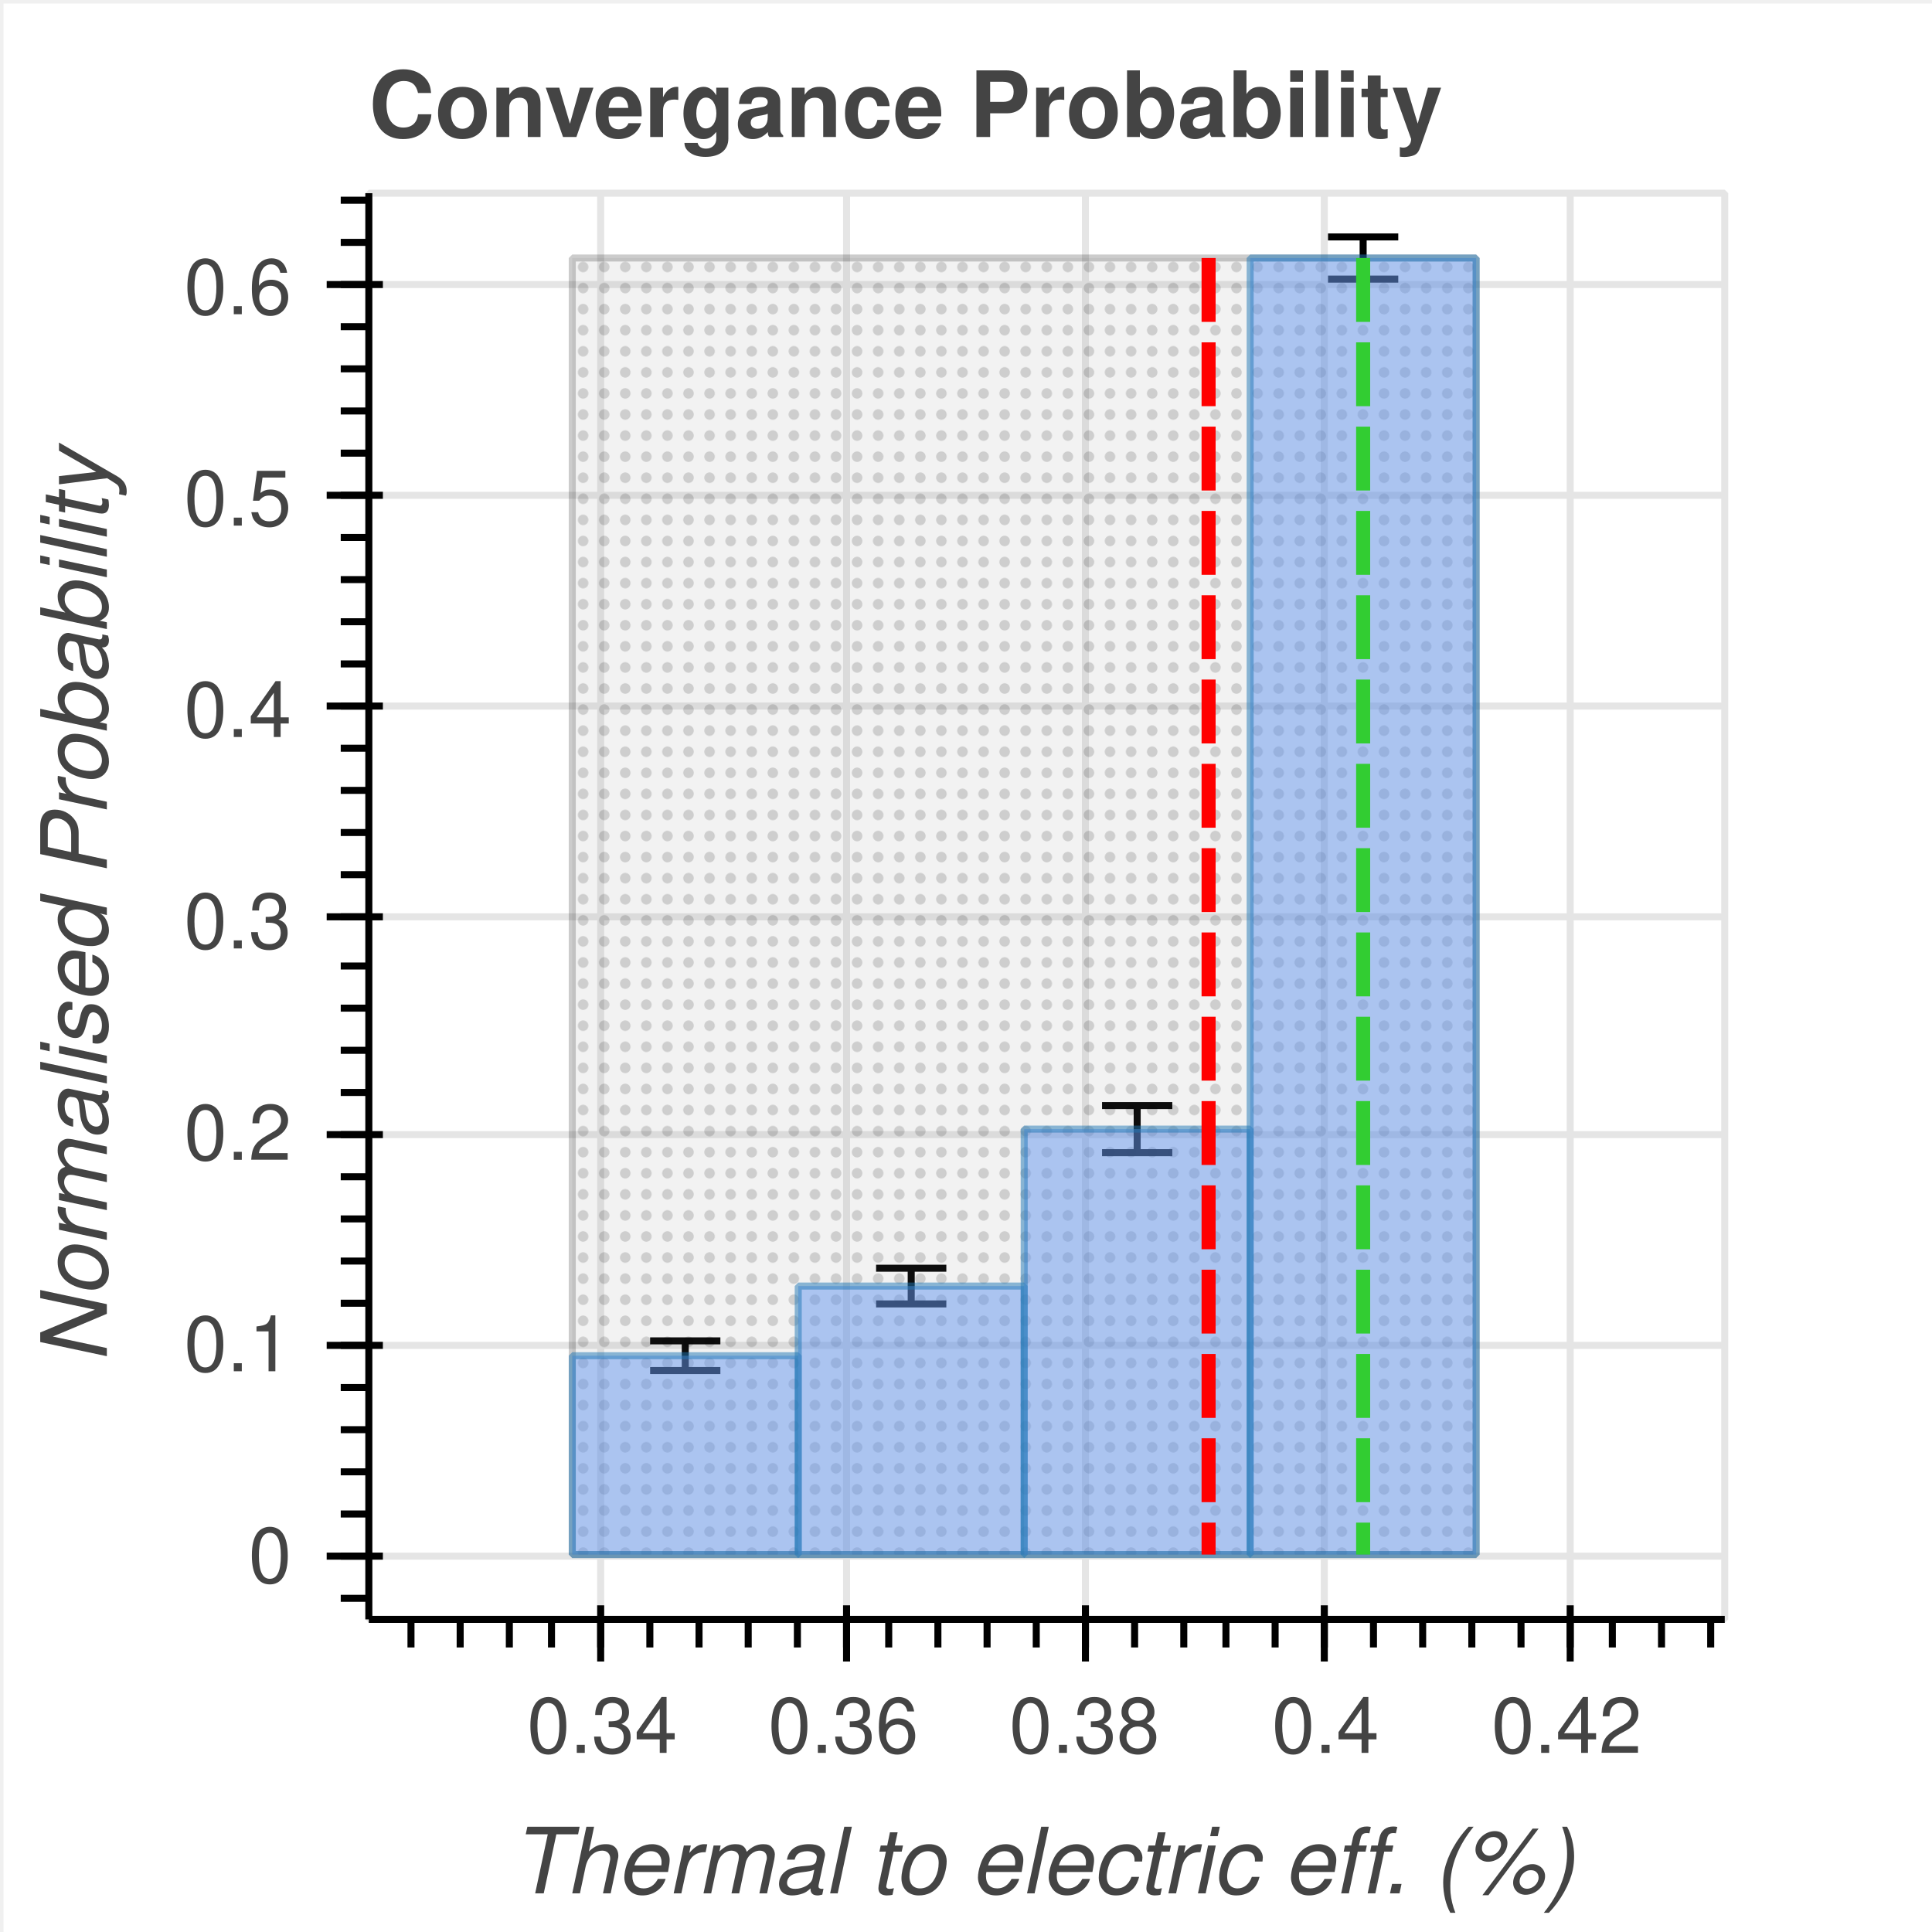
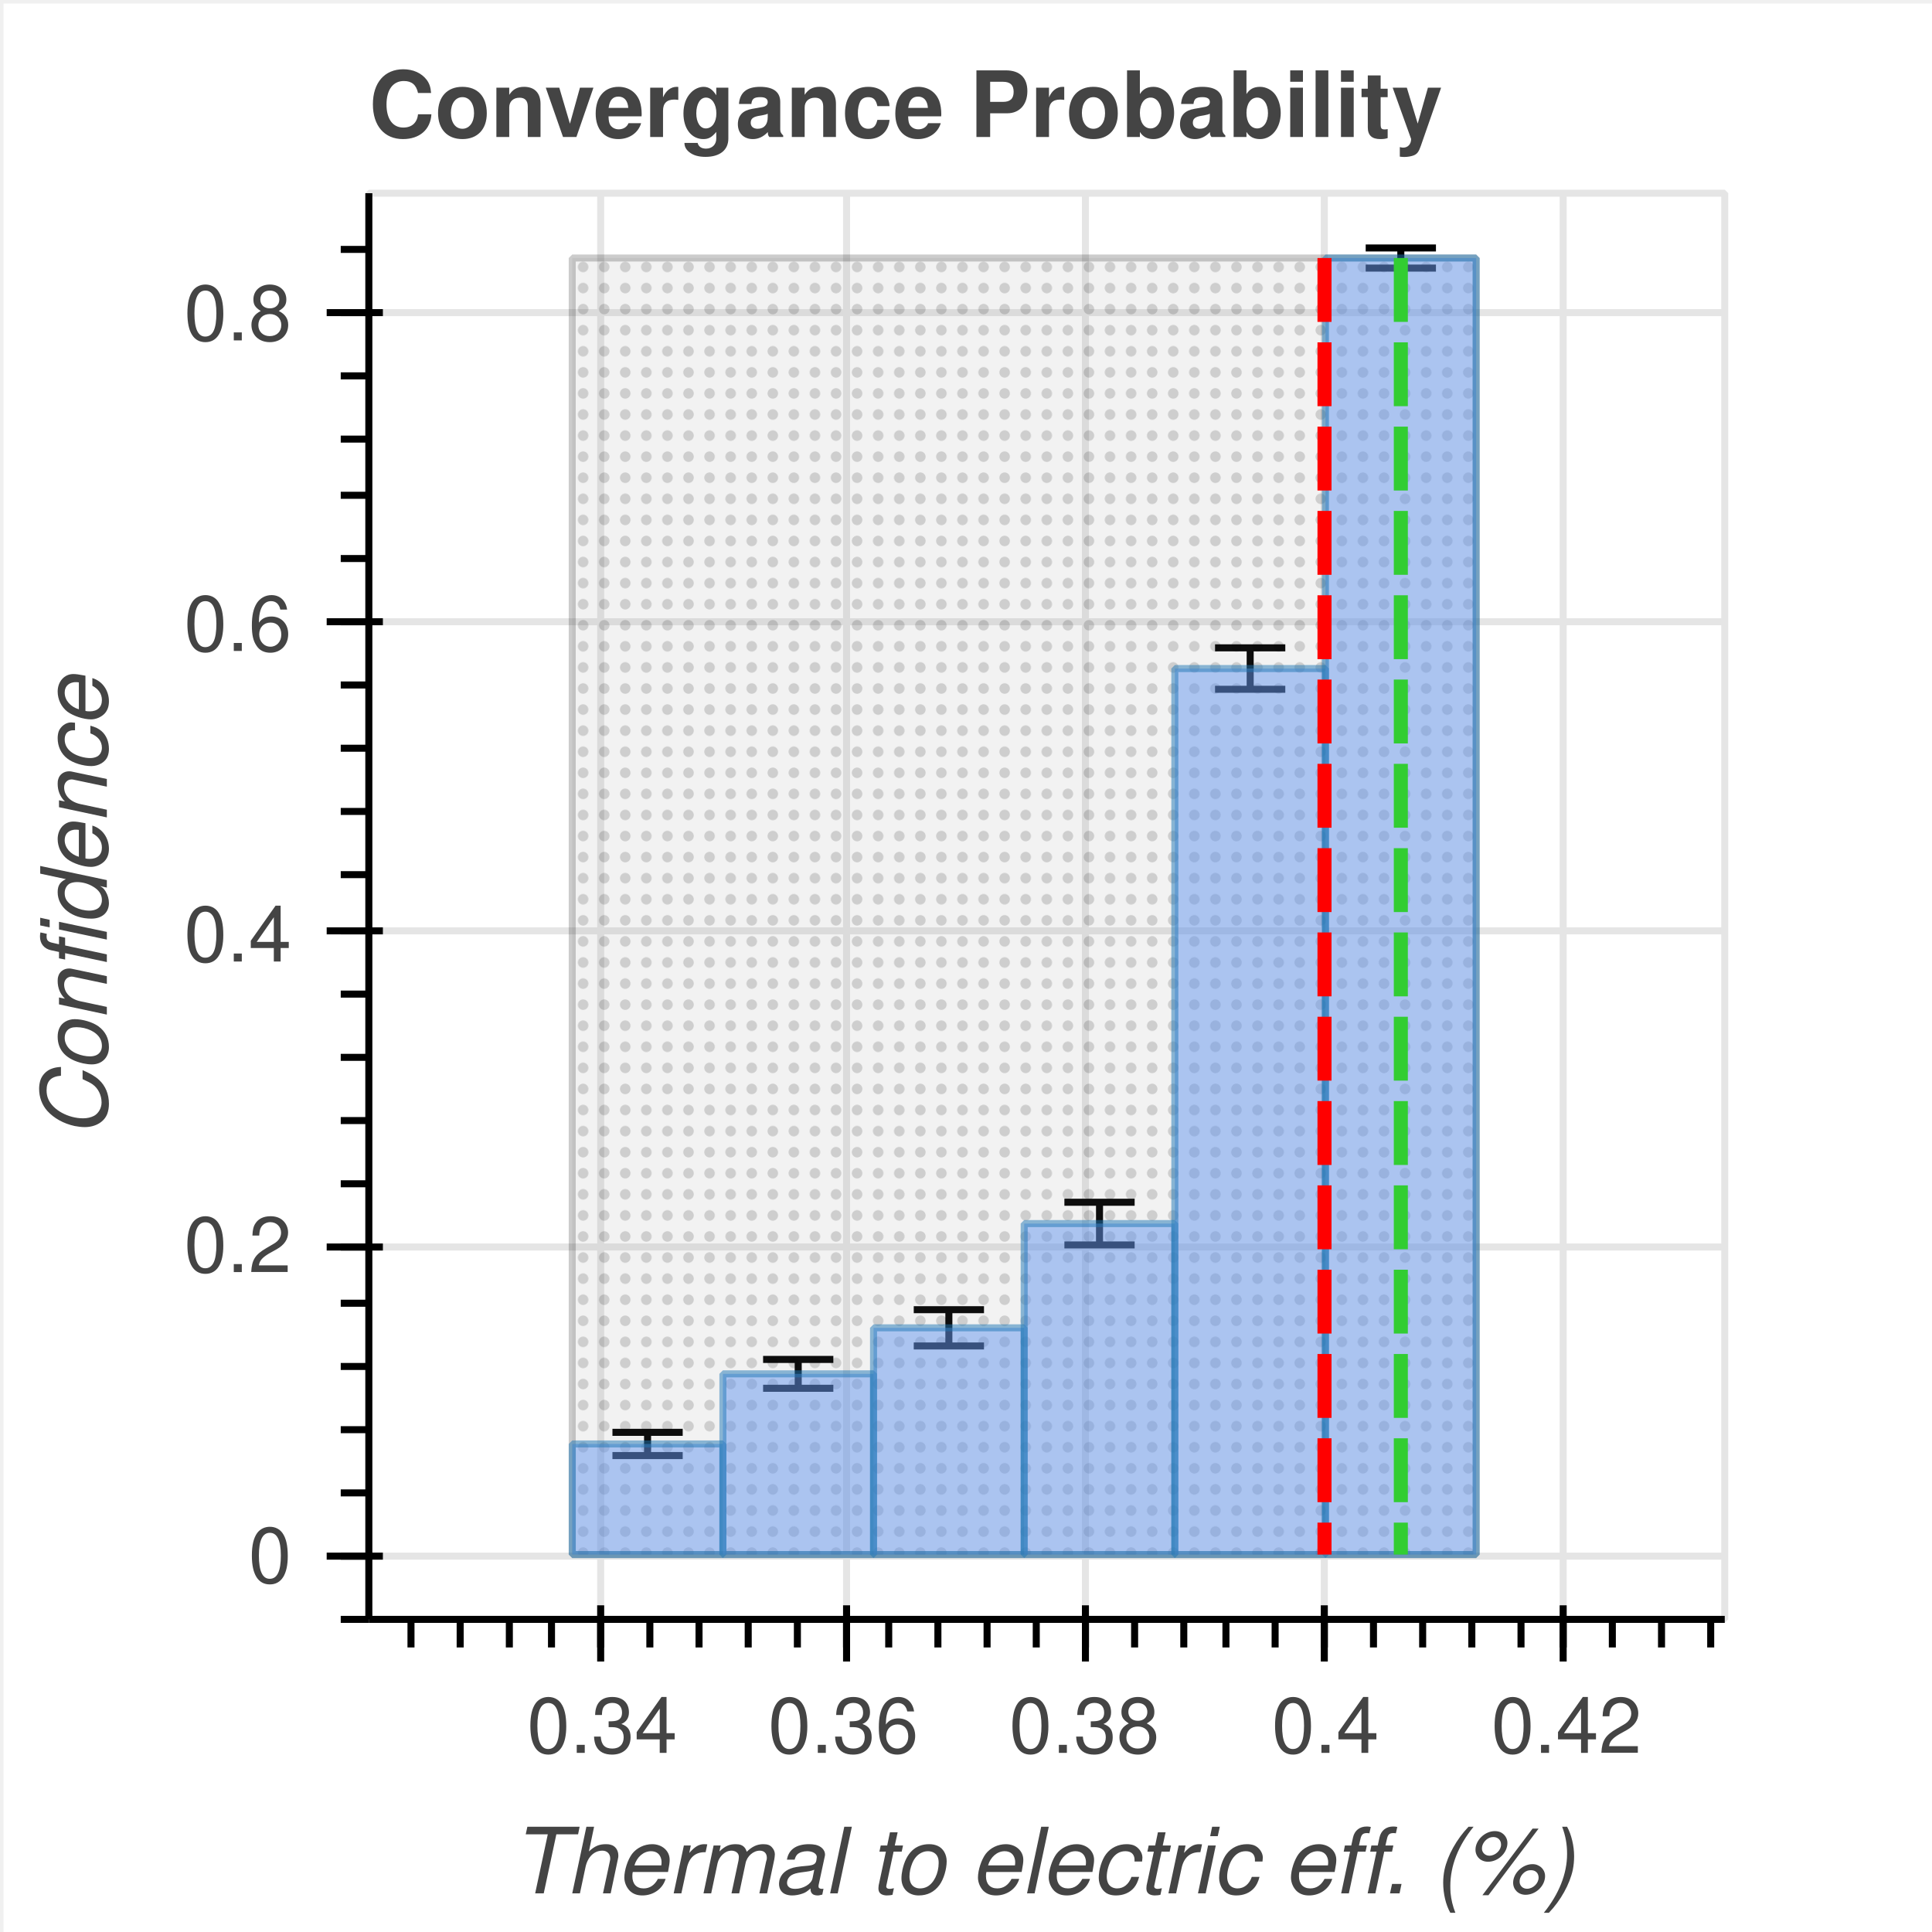
<svg xmlns="http://www.w3.org/2000/svg" version="1.1" width="275" height="275">
  <defs>
-     <clipPath id="wskIpbXcCKJt">
+     <clipPath id="EnDMfdTpDSCM">
      <path fill="none" stroke="none" d="M 52.5 27.5 L 245.5 27.5 L 245.5 230.5 L 52.5 230.5 L 52.5 27.5 Z" />
    </clipPath>
-     <clipPath id="yfnCDNdLlKiU">
+     <clipPath id="DyScJIGuUOnN">
      <path fill="none" stroke="none" d="M 52.5 27.5 L 245.5 27.5 L 245.5 230.5 L 52.5 230.5 L 52.5 27.5 Z" />
    </clipPath>
-     <clipPath id="dFXSqJUcKGCv">
+     <clipPath id="aJmvvvFuvTQR">
      <path fill="none" stroke="none" d="M 52.5 27.5 L 245.5 27.5 L 245.5 230.5 L 52.5 230.5 L 52.5 27.5 Z" />
    </clipPath>
-     <clipPath id="AusqBGAtmGTI">
+     <clipPath id="TrKvIlVGXmOz">
      <path fill="none" stroke="none" d="M 52.5 27.5 L 245.5 27.5 L 245.5 230.5 L 52.5 230.5 L 52.5 27.5 Z" />
    </clipPath>
-     <pattern id="pIuHTAuvUJik" width="3" height="3" patternUnits="userSpaceOnUse">
+     <pattern id="oLJxDavhBJNW" width="3" height="3" patternUnits="userSpaceOnUse">
      <path fill="rgb(0,0,0)" stroke="none" paint-order="stroke" d="M 2.75 2 A 0.75 0.75 0 0 0 1.25 2 A 0.75 0.75 0 0 0 2.75 2" fill-opacity="0.149" />
    </pattern>
-     <clipPath id="dESrILGgpggC">
+     <clipPath id="fDGZlBonpXgG">
      <path fill="none" stroke="none" d="M 52.5 27.5 L 245.5 27.5 L 245.5 230.5 L 52.5 230.5 L 52.5 27.5 Z" />
    </clipPath>
-     <clipPath id="MkGsaUUJpppe">
+     <clipPath id="xPiTcUHwoXfl">
      <path fill="none" stroke="none" d="M 52.5 27.5 L 245.5 27.5 L 245.5 230.5 L 52.5 230.5 L 52.5 27.5 Z" />
    </clipPath>
-     <clipPath id="NVavQANumiOp">
+     <clipPath id="yflGOEyXXNbB">
      <path fill="none" stroke="none" d="M 52.5 27.5 L 245.5 27.5 L 245.5 230.5 L 52.5 230.5 L 52.5 27.5 Z" />
    </clipPath>
-     <clipPath id="swTffPwGETdJ">
+     <clipPath id="FRCGFusyefNR">
      <path fill="none" stroke="none" d="M 52.5 27.5 L 245.5 27.5 L 245.5 230.5 L 52.5 230.5 L 52.5 27.5 Z" />
    </clipPath>
  </defs>
  <path fill="rgb(255,255,255)" stroke="none" paint-order="stroke" d="M 0.5 0.5 L 275.5 0.5 L 275.5 275.5 L 0.5 275.5 L 0.5 0.5 Z" fill-opacity="1" />
  <rect fill="#FFFFFF" stroke="none" x="52" y="27" width="193" height="203" transform="matrix(1, 0, 0, 1, 0.5, 0.5)" />
  <path fill="rgb(255,255,255)" stroke="none" paint-order="stroke" d="M 52.5 27.5 L 245.5 27.5 L 245.5 230.5 L 52.5 230.5 L 52.5 27.5 Z" fill-opacity="1" />
  <path fill="none" stroke="rgb(229,229,229)" paint-order="fill" d="M 52.5 27.5 L 245.5 27.5 L 245.5 230.5 L 52.5 230.5 L 52.5 27.5 Z" stroke-opacity="1" stroke-linejoin="bevel" stroke-miterlimit="10" />
-   <path fill="none" stroke="rgb(229,229,229)" paint-order="fill" d="M 85.5 230.5 L 85.5 27.5 M 120.5 230.5 L 120.5 27.5 M 154.5 230.5 L 154.5 27.5 M 188.5 230.5 L 188.5 27.5 M 223.5 230.5 L 223.5 27.5" stroke-opacity="1" stroke-linejoin="bevel" stroke-miterlimit="10" clip-path="url(#wskIpbXcCKJt)" />
-   <path fill="none" stroke="rgb(229,229,229)" paint-order="fill" d="M 52.5 221.5 L 245.5 221.5 M 52.5 191.5 L 245.5 191.5 M 52.5 161.5 L 245.5 161.5 M 52.5 130.5 L 245.5 130.5 M 52.5 100.5 L 245.5 100.5 M 52.5 70.5 L 245.5 70.5 M 52.5 40.5 L 245.5 40.5" stroke-opacity="1" stroke-linejoin="bevel" stroke-miterlimit="10" clip-path="url(#yfnCDNdLlKiU)" />
-   <path fill="none" stroke="rgb(0,0,0)" paint-order="fill" d="M 97.538 190.857 L 97.538 195.086" stroke-opacity="1" stroke-linejoin="bevel" stroke-miterlimit="10" clip-path="url(#dFXSqJUcKGCv)" />
-   <path fill="none" stroke="rgb(0,0,0)" paint-order="fill" d="M 129.702 180.518 L 129.702 185.599" stroke-opacity="1" stroke-linejoin="bevel" stroke-miterlimit="10" clip-path="url(#dFXSqJUcKGCv)" />
-   <path fill="none" stroke="rgb(0,0,0)" paint-order="fill" d="M 161.865 157.366 L 161.865 164.071" stroke-opacity="1" stroke-linejoin="bevel" stroke-miterlimit="10" clip-path="url(#dFXSqJUcKGCv)" />
-   <path fill="none" stroke="rgb(0,0,0)" paint-order="fill" d="M 194.029 33.728 L 194.029 39.727" stroke-opacity="1" stroke-linejoin="bevel" stroke-miterlimit="10" clip-path="url(#dFXSqJUcKGCv)" />
-   <path fill="none" stroke="rgb(0,0,0)" paint-order="fill" d="M 92.538 190.857 L 102.538 190.857" stroke-opacity="1" stroke-linejoin="bevel" stroke-miterlimit="10" clip-path="url(#dFXSqJUcKGCv)" />
-   <path fill="none" stroke="rgb(0,0,0)" paint-order="fill" d="M 124.702 180.518 L 134.702 180.518" stroke-opacity="1" stroke-linejoin="bevel" stroke-miterlimit="10" clip-path="url(#dFXSqJUcKGCv)" />
-   <path fill="none" stroke="rgb(0,0,0)" paint-order="fill" d="M 156.865 157.366 L 166.865 157.366" stroke-opacity="1" stroke-linejoin="bevel" stroke-miterlimit="10" clip-path="url(#dFXSqJUcKGCv)" />
-   <path fill="none" stroke="rgb(0,0,0)" paint-order="fill" d="M 189.029 33.728 L 199.029 33.728" stroke-opacity="1" stroke-linejoin="bevel" stroke-miterlimit="10" clip-path="url(#dFXSqJUcKGCv)" />
-   <path fill="none" stroke="rgb(0,0,0)" paint-order="fill" d="M 102.538 195.086 L 92.538 195.086" stroke-opacity="1" stroke-linejoin="bevel" stroke-miterlimit="10" clip-path="url(#dFXSqJUcKGCv)" />
-   <path fill="none" stroke="rgb(0,0,0)" paint-order="fill" d="M 134.702 185.599 L 124.702 185.599" stroke-opacity="1" stroke-linejoin="bevel" stroke-miterlimit="10" clip-path="url(#dFXSqJUcKGCv)" />
-   <path fill="none" stroke="rgb(0,0,0)" paint-order="fill" d="M 166.865 164.071 L 156.865 164.071" stroke-opacity="1" stroke-linejoin="bevel" stroke-miterlimit="10" clip-path="url(#dFXSqJUcKGCv)" />
-   <path fill="none" stroke="rgb(0,0,0)" paint-order="fill" d="M 199.029 39.727 L 189.029 39.727" stroke-opacity="1" stroke-linejoin="bevel" stroke-miterlimit="10" clip-path="url(#dFXSqJUcKGCv)" />
-   <path fill="rgb(128,128,128)" stroke="none" paint-order="stroke" d="M 81.456 36.727 L 210.111 36.727 L 210.111 221.273 L 81.456 221.273 L 81.456 36.727 Z" fill-opacity="0.102" clip-path="url(#AusqBGAtmGTI)" />
-   <path fill="url(#pIuHTAuvUJik)" stroke="rgb(0,0,0)" paint-order="fill" d="M 81.456 36.727 L 210.111 36.727 L 210.111 221.273 L 81.456 221.273 L 81.456 36.727 Z" clip-path="url(#AusqBGAtmGTI)" stroke-opacity="0.2" stroke-linejoin="bevel" stroke-miterlimit="10" />
-   <path fill="rgb(100,149,237)" stroke="rgb(31,119,180)" paint-order="fill" d="M 81.456 192.971 L 113.62 192.971 L 113.62 221.273 L 81.456 221.273 L 81.456 192.971 Z" fill-opacity="0.502" clip-path="url(#dESrILGgpggC)" stroke-opacity="0.502" stroke-linejoin="bevel" stroke-miterlimit="10" />
-   <path fill="rgb(100,149,237)" stroke="rgb(31,119,180)" paint-order="fill" d="M 113.62 183.059 L 145.784 183.059 L 145.784 221.273 L 113.62 221.273 L 113.62 183.059 Z" fill-opacity="0.502" clip-path="url(#dESrILGgpggC)" stroke-opacity="0.502" stroke-linejoin="bevel" stroke-miterlimit="10" />
-   <path fill="rgb(100,149,237)" stroke="rgb(31,119,180)" paint-order="fill" d="M 145.784 160.718 L 177.947 160.718 L 177.947 221.273 L 145.784 221.273 L 145.784 160.718 Z" fill-opacity="0.502" clip-path="url(#dESrILGgpggC)" stroke-opacity="0.502" stroke-linejoin="bevel" stroke-miterlimit="10" />
-   <path fill="rgb(100,149,237)" stroke="rgb(31,119,180)" paint-order="fill" d="M 177.947 36.727 L 210.111 36.727 L 210.111 221.273 L 177.947 221.273 L 177.947 36.727 Z" fill-opacity="0.502" clip-path="url(#dESrILGgpggC)" stroke-opacity="0.502" stroke-linejoin="bevel" stroke-miterlimit="10" />
+   <path fill="none" stroke="rgb(229,229,229)" paint-order="fill" d="M 85.5 230.5 L 85.5 27.5 M 120.5 230.5 L 120.5 27.5 M 154.5 230.5 L 154.5 27.5 M 188.5 230.5 L 188.5 27.5 M 222.5 230.5 L 222.5 27.5" stroke-opacity="1" stroke-linejoin="bevel" stroke-miterlimit="10" clip-path="url(#EnDMfdTpDSCM)" />
+   <path fill="none" stroke="rgb(229,229,229)" paint-order="fill" d="M 52.5 221.5 L 245.5 221.5 M 52.5 177.5 L 245.5 177.5 M 52.5 132.5 L 245.5 132.5 M 52.5 88.5 L 245.5 88.5 M 52.5 44.5 L 245.5 44.5" stroke-opacity="1" stroke-linejoin="bevel" stroke-miterlimit="10" clip-path="url(#DyScJIGuUOnN)" />
+   <path fill="none" stroke="rgb(0,0,0)" paint-order="fill" d="M 92.175 203.878 L 92.175 207.186" stroke-opacity="1" stroke-linejoin="bevel" stroke-miterlimit="10" clip-path="url(#aJmvvvFuvTQR)" />
+   <path fill="none" stroke="rgb(0,0,0)" paint-order="fill" d="M 113.618 193.501 L 113.618 197.609" stroke-opacity="1" stroke-linejoin="bevel" stroke-miterlimit="10" clip-path="url(#aJmvvvFuvTQR)" />
+   <path fill="none" stroke="rgb(0,0,0)" paint-order="fill" d="M 135.062 186.421 L 135.062 191.585" stroke-opacity="1" stroke-linejoin="bevel" stroke-miterlimit="10" clip-path="url(#aJmvvvFuvTQR)" />
+   <path fill="none" stroke="rgb(0,0,0)" paint-order="fill" d="M 156.505 171.128 L 156.505 177.201" stroke-opacity="1" stroke-linejoin="bevel" stroke-miterlimit="10" clip-path="url(#aJmvvvFuvTQR)" />
+   <path fill="none" stroke="rgb(0,0,0)" paint-order="fill" d="M 177.949 92.212 L 177.949 98.112" stroke-opacity="1" stroke-linejoin="bevel" stroke-miterlimit="10" clip-path="url(#aJmvvvFuvTQR)" />
+   <path fill="none" stroke="rgb(0,0,0)" paint-order="fill" d="M 199.392 35.295 L 199.392 38.159" stroke-opacity="1" stroke-linejoin="bevel" stroke-miterlimit="10" clip-path="url(#aJmvvvFuvTQR)" />
+   <path fill="none" stroke="rgb(0,0,0)" paint-order="fill" d="M 87.175 203.878 L 97.175 203.878" stroke-opacity="1" stroke-linejoin="bevel" stroke-miterlimit="10" clip-path="url(#aJmvvvFuvTQR)" />
+   <path fill="none" stroke="rgb(0,0,0)" paint-order="fill" d="M 108.618 193.501 L 118.618 193.501" stroke-opacity="1" stroke-linejoin="bevel" stroke-miterlimit="10" clip-path="url(#aJmvvvFuvTQR)" />
+   <path fill="none" stroke="rgb(0,0,0)" paint-order="fill" d="M 130.062 186.421 L 140.062 186.421" stroke-opacity="1" stroke-linejoin="bevel" stroke-miterlimit="10" clip-path="url(#aJmvvvFuvTQR)" />
+   <path fill="none" stroke="rgb(0,0,0)" paint-order="fill" d="M 151.505 171.128 L 161.505 171.128" stroke-opacity="1" stroke-linejoin="bevel" stroke-miterlimit="10" clip-path="url(#aJmvvvFuvTQR)" />
+   <path fill="none" stroke="rgb(0,0,0)" paint-order="fill" d="M 172.949 92.212 L 182.949 92.212" stroke-opacity="1" stroke-linejoin="bevel" stroke-miterlimit="10" clip-path="url(#aJmvvvFuvTQR)" />
+   <path fill="none" stroke="rgb(0,0,0)" paint-order="fill" d="M 194.392 35.295 L 204.392 35.295" stroke-opacity="1" stroke-linejoin="bevel" stroke-miterlimit="10" clip-path="url(#aJmvvvFuvTQR)" />
+   <path fill="none" stroke="rgb(0,0,0)" paint-order="fill" d="M 97.175 207.186 L 87.175 207.186" stroke-opacity="1" stroke-linejoin="bevel" stroke-miterlimit="10" clip-path="url(#aJmvvvFuvTQR)" />
+   <path fill="none" stroke="rgb(0,0,0)" paint-order="fill" d="M 118.618 197.609 L 108.618 197.609" stroke-opacity="1" stroke-linejoin="bevel" stroke-miterlimit="10" clip-path="url(#aJmvvvFuvTQR)" />
+   <path fill="none" stroke="rgb(0,0,0)" paint-order="fill" d="M 140.062 191.585 L 130.062 191.585" stroke-opacity="1" stroke-linejoin="bevel" stroke-miterlimit="10" clip-path="url(#aJmvvvFuvTQR)" />
+   <path fill="none" stroke="rgb(0,0,0)" paint-order="fill" d="M 161.505 177.201 L 151.505 177.201" stroke-opacity="1" stroke-linejoin="bevel" stroke-miterlimit="10" clip-path="url(#aJmvvvFuvTQR)" />
+   <path fill="none" stroke="rgb(0,0,0)" paint-order="fill" d="M 182.949 98.112 L 172.949 98.112" stroke-opacity="1" stroke-linejoin="bevel" stroke-miterlimit="10" clip-path="url(#aJmvvvFuvTQR)" />
+   <path fill="none" stroke="rgb(0,0,0)" paint-order="fill" d="M 204.392 38.159 L 194.392 38.159" stroke-opacity="1" stroke-linejoin="bevel" stroke-miterlimit="10" clip-path="url(#aJmvvvFuvTQR)" />
+   <path fill="rgb(128,128,128)" stroke="none" paint-order="stroke" d="M 81.453 36.727 L 210.114 36.727 L 210.114 221.273 L 81.453 221.273 L 81.453 36.727 Z" fill-opacity="0.102" clip-path="url(#TrKvIlVGXmOz)" />
+   <path fill="url(#oLJxDavhBJNW)" stroke="rgb(0,0,0)" paint-order="fill" d="M 81.453 36.727 L 210.114 36.727 L 210.114 221.273 L 81.453 221.273 L 81.453 36.727 Z" clip-path="url(#TrKvIlVGXmOz)" stroke-opacity="0.2" stroke-linejoin="bevel" stroke-miterlimit="10" />
+   <path fill="rgb(100,149,237)" stroke="rgb(31,119,180)" paint-order="fill" d="M 81.453 205.532 L 102.897 205.532 L 102.897 221.273 L 81.453 221.273 L 81.453 205.532 Z" fill-opacity="0.502" clip-path="url(#fDGZlBonpXgG)" stroke-opacity="0.502" stroke-linejoin="bevel" stroke-miterlimit="10" />
+   <path fill="rgb(100,149,237)" stroke="rgb(31,119,180)" paint-order="fill" d="M 102.897 195.555 L 124.34 195.555 L 124.34 221.273 L 102.897 221.273 L 102.897 195.555 Z" fill-opacity="0.502" clip-path="url(#fDGZlBonpXgG)" stroke-opacity="0.502" stroke-linejoin="bevel" stroke-miterlimit="10" />
+   <path fill="rgb(100,149,237)" stroke="rgb(31,119,180)" paint-order="fill" d="M 124.34 189.003 L 145.783 189.003 L 145.783 221.273 L 124.34 221.273 L 124.34 189.003 Z" fill-opacity="0.502" clip-path="url(#fDGZlBonpXgG)" stroke-opacity="0.502" stroke-linejoin="bevel" stroke-miterlimit="10" />
+   <path fill="rgb(100,149,237)" stroke="rgb(31,119,180)" paint-order="fill" d="M 145.783 174.164 L 167.227 174.164 L 167.227 221.273 L 145.783 221.273 L 145.783 174.164 Z" fill-opacity="0.502" clip-path="url(#fDGZlBonpXgG)" stroke-opacity="0.502" stroke-linejoin="bevel" stroke-miterlimit="10" />
+   <path fill="rgb(100,149,237)" stroke="rgb(31,119,180)" paint-order="fill" d="M 167.227 95.162 L 188.67 95.162 L 188.67 221.273 L 167.227 221.273 L 167.227 95.162 Z" fill-opacity="0.502" clip-path="url(#fDGZlBonpXgG)" stroke-opacity="0.502" stroke-linejoin="bevel" stroke-miterlimit="10" />
+   <path fill="rgb(100,149,237)" stroke="rgb(31,119,180)" paint-order="fill" d="M 188.67 36.727 L 210.114 36.727 L 210.114 221.273 L 188.67 221.273 L 188.67 36.727 Z" fill-opacity="0.502" clip-path="url(#fDGZlBonpXgG)" stroke-opacity="0.502" stroke-linejoin="bevel" stroke-miterlimit="10" />
  <path fill="none" stroke="rgb(0,0,0)" paint-order="fill" d="M 52.5 230.5 L 245.5 230.5" stroke-opacity="1" stroke-linejoin="bevel" stroke-miterlimit="10" />
-   <path fill="none" stroke="rgb(0,0,0)" paint-order="fill" d="M 85.5 236.5 L 85.5 228.5 M 120.5 236.5 L 120.5 228.5 M 154.5 236.5 L 154.5 228.5 M 188.5 236.5 L 188.5 228.5 M 223.5 236.5 L 223.5 228.5" stroke-opacity="1" stroke-linejoin="bevel" stroke-miterlimit="10" />
-   <path fill="none" stroke="rgb(0,0,0)" paint-order="fill" d="M 78.5 234.5 L 78.5 230.5 M 72.5 234.5 L 72.5 230.5 M 65.5 234.5 L 65.5 230.5 M 58.5 234.5 L 58.5 230.5 M 85.5 234.5 L 85.5 230.5 M 92.5 234.5 L 92.5 230.5 M 99.5 234.5 L 99.5 230.5 M 106.5 234.5 L 106.5 230.5 M 113.5 234.5 L 113.5 230.5 M 120.5 234.5 L 120.5 230.5 M 126.5 234.5 L 126.5 230.5 M 133.5 234.5 L 133.5 230.5 M 140.5 234.5 L 140.5 230.5 M 147.5 234.5 L 147.5 230.5 M 154.5 234.5 L 154.5 230.5 M 161.5 234.5 L 161.5 230.5 M 168.5 234.5 L 168.5 230.5 M 174.5 234.5 L 174.5 230.5 M 181.5 234.5 L 181.5 230.5 M 188.5 234.5 L 188.5 230.5 M 195.5 234.5 L 195.5 230.5 M 202.5 234.5 L 202.5 230.5 M 209.5 234.5 L 209.5 230.5 M 216.5 234.5 L 216.5 230.5 M 223.5 234.5 L 223.5 230.5 M 229.5 234.5 L 229.5 230.5 M 236.5 234.5 L 236.5 230.5 M 243.5 234.5 L 243.5 230.5" stroke-opacity="1" stroke-linejoin="bevel" stroke-miterlimit="10" />
-   <text fill="rgb(68,68,68)" stroke="none" font-family="helvetica" font-size="11px" font-style="normal" font-weight="normal" text-decoration="normal" x="74.526" y="249" text-anchor="start" dominant-baseline="alphabetic" transform="matrix(1, 0, 0, 1, 0.5, 0.5)" fill-opacity="1">0.34</text>
-   <text fill="none" stroke="rgb(0,0,0)" font-family="helvetica" font-size="11px" font-style="normal" font-weight="normal" text-decoration="normal" x="74.526" y="249" text-anchor="start" dominant-baseline="alphabetic" transform="matrix(1, 0, 0, 1, 0.5, 0.5)" stroke-opacity="0" stroke-linejoin="bevel" stroke-miterlimit="10">0.34</text>
-   <text fill="rgb(68,68,68)" stroke="none" font-family="helvetica" font-size="11px" font-style="normal" font-weight="normal" text-decoration="normal" x="108.844" y="249" text-anchor="start" dominant-baseline="alphabetic" transform="matrix(1, 0, 0, 1, 0.5, 0.5)" fill-opacity="1">0.36</text>
-   <text fill="none" stroke="rgb(0,0,0)" font-family="helvetica" font-size="11px" font-style="normal" font-weight="normal" text-decoration="normal" x="108.844" y="249" text-anchor="start" dominant-baseline="alphabetic" transform="matrix(1, 0, 0, 1, 0.5, 0.5)" stroke-opacity="0" stroke-linejoin="bevel" stroke-miterlimit="10">0.36</text>
-   <text fill="rgb(68,68,68)" stroke="none" font-family="helvetica" font-size="11px" font-style="normal" font-weight="normal" text-decoration="normal" x="143.162" y="249" text-anchor="start" dominant-baseline="alphabetic" transform="matrix(1, 0, 0, 1, 0.5, 0.5)" fill-opacity="1">0.38</text>
-   <text fill="none" stroke="rgb(0,0,0)" font-family="helvetica" font-size="11px" font-style="normal" font-weight="normal" text-decoration="normal" x="143.162" y="249" text-anchor="start" dominant-baseline="alphabetic" transform="matrix(1, 0, 0, 1, 0.5, 0.5)" stroke-opacity="0" stroke-linejoin="bevel" stroke-miterlimit="10">0.38</text>
-   <text fill="rgb(68,68,68)" stroke="none" font-family="helvetica" font-size="11px" font-style="normal" font-weight="normal" text-decoration="normal" x="180.538" y="249" text-anchor="start" dominant-baseline="alphabetic" transform="matrix(1, 0, 0, 1, 0.5, 0.5)" fill-opacity="1">0.4</text>
-   <text fill="none" stroke="rgb(0,0,0)" font-family="helvetica" font-size="11px" font-style="normal" font-weight="normal" text-decoration="normal" x="180.538" y="249" text-anchor="start" dominant-baseline="alphabetic" transform="matrix(1, 0, 0, 1, 0.5, 0.5)" stroke-opacity="0" stroke-linejoin="bevel" stroke-miterlimit="10">0.4</text>
-   <text fill="rgb(68,68,68)" stroke="none" font-family="helvetica" font-size="11px" font-style="normal" font-weight="normal" text-decoration="normal" x="211.797" y="249" text-anchor="start" dominant-baseline="alphabetic" transform="matrix(1, 0, 0, 1, 0.5, 0.5)" fill-opacity="1">0.42</text>
-   <text fill="none" stroke="rgb(0,0,0)" font-family="helvetica" font-size="11px" font-style="normal" font-weight="normal" text-decoration="normal" x="211.797" y="249" text-anchor="start" dominant-baseline="alphabetic" transform="matrix(1, 0, 0, 1, 0.5, 0.5)" stroke-opacity="0" stroke-linejoin="bevel" stroke-miterlimit="10">0.42</text>
+   <path fill="none" stroke="rgb(0,0,0)" paint-order="fill" d="M 85.5 236.5 L 85.5 228.5 M 120.5 236.5 L 120.5 228.5 M 154.5 236.5 L 154.5 228.5 M 188.5 236.5 L 188.5 228.5 M 222.5 236.5 L 222.5 228.5" stroke-opacity="1" stroke-linejoin="bevel" stroke-miterlimit="10" />
+   <path fill="none" stroke="rgb(0,0,0)" paint-order="fill" d="M 78.5 234.5 L 78.5 230.5 M 72.5 234.5 L 72.5 230.5 M 65.5 234.5 L 65.5 230.5 M 58.5 234.5 L 58.5 230.5 M 85.5 234.5 L 85.5 230.5 M 92.5 234.5 L 92.5 230.5 M 99.5 234.5 L 99.5 230.5 M 106.5 234.5 L 106.5 230.5 M 113.5 234.5 L 113.5 230.5 M 120.5 234.5 L 120.5 230.5 M 126.5 234.5 L 126.5 230.5 M 133.5 234.5 L 133.5 230.5 M 140.5 234.5 L 140.5 230.5 M 147.5 234.5 L 147.5 230.5 M 154.5 234.5 L 154.5 230.5 M 161.5 234.5 L 161.5 230.5 M 168.5 234.5 L 168.5 230.5 M 174.5 234.5 L 174.5 230.5 M 181.5 234.5 L 181.5 230.5 M 188.5 234.5 L 188.5 230.5 M 195.5 234.5 L 195.5 230.5 M 202.5 234.5 L 202.5 230.5 M 209.5 234.5 L 209.5 230.5 M 216.5 234.5 L 216.5 230.5 M 222.5 234.5 L 222.5 230.5 M 229.5 234.5 L 229.5 230.5 M 236.5 234.5 L 236.5 230.5 M 243.5 234.5 L 243.5 230.5" stroke-opacity="1" stroke-linejoin="bevel" stroke-miterlimit="10" />
+   <text fill="rgb(68,68,68)" stroke="none" font-family="helvetica" font-size="11px" font-style="normal" font-weight="normal" text-decoration="normal" x="74.523" y="249" text-anchor="start" dominant-baseline="alphabetic" transform="matrix(1, 0, 0, 1, 0.5, 0.5)" fill-opacity="1">0.34</text>
+   <text fill="none" stroke="rgb(0,0,0)" font-family="helvetica" font-size="11px" font-style="normal" font-weight="normal" text-decoration="normal" x="74.523" y="249" text-anchor="start" dominant-baseline="alphabetic" transform="matrix(1, 0, 0, 1, 0.5, 0.5)" stroke-opacity="0" stroke-linejoin="bevel" stroke-miterlimit="10">0.34</text>
+   <text fill="rgb(68,68,68)" stroke="none" font-family="helvetica" font-size="11px" font-style="normal" font-weight="normal" text-decoration="normal" x="108.837" y="249" text-anchor="start" dominant-baseline="alphabetic" transform="matrix(1, 0, 0, 1, 0.5, 0.5)" fill-opacity="1">0.36</text>
+   <text fill="none" stroke="rgb(0,0,0)" font-family="helvetica" font-size="11px" font-style="normal" font-weight="normal" text-decoration="normal" x="108.837" y="249" text-anchor="start" dominant-baseline="alphabetic" transform="matrix(1, 0, 0, 1, 0.5, 0.5)" stroke-opacity="0" stroke-linejoin="bevel" stroke-miterlimit="10">0.36</text>
+   <text fill="rgb(68,68,68)" stroke="none" font-family="helvetica" font-size="11px" font-style="normal" font-weight="normal" text-decoration="normal" x="143.15" y="249" text-anchor="start" dominant-baseline="alphabetic" transform="matrix(1, 0, 0, 1, 0.5, 0.5)" fill-opacity="1">0.38</text>
+   <text fill="none" stroke="rgb(0,0,0)" font-family="helvetica" font-size="11px" font-style="normal" font-weight="normal" text-decoration="normal" x="143.15" y="249" text-anchor="start" dominant-baseline="alphabetic" transform="matrix(1, 0, 0, 1, 0.5, 0.5)" stroke-opacity="0" stroke-linejoin="bevel" stroke-miterlimit="10">0.38</text>
+   <text fill="rgb(68,68,68)" stroke="none" font-family="helvetica" font-size="11px" font-style="normal" font-weight="normal" text-decoration="normal" x="180.523" y="249" text-anchor="start" dominant-baseline="alphabetic" transform="matrix(1, 0, 0, 1, 0.5, 0.5)" fill-opacity="1">0.4</text>
+   <text fill="none" stroke="rgb(0,0,0)" font-family="helvetica" font-size="11px" font-style="normal" font-weight="normal" text-decoration="normal" x="180.523" y="249" text-anchor="start" dominant-baseline="alphabetic" transform="matrix(1, 0, 0, 1, 0.5, 0.5)" stroke-opacity="0" stroke-linejoin="bevel" stroke-miterlimit="10">0.4</text>
+   <text fill="rgb(68,68,68)" stroke="none" font-family="helvetica" font-size="11px" font-style="normal" font-weight="normal" text-decoration="normal" x="211.778" y="249" text-anchor="start" dominant-baseline="alphabetic" transform="matrix(1, 0, 0, 1, 0.5, 0.5)" fill-opacity="1">0.42</text>
+   <text fill="none" stroke="rgb(0,0,0)" font-family="helvetica" font-size="11px" font-style="normal" font-weight="normal" text-decoration="normal" x="211.778" y="249" text-anchor="start" dominant-baseline="alphabetic" transform="matrix(1, 0, 0, 1, 0.5, 0.5)" stroke-opacity="0" stroke-linejoin="bevel" stroke-miterlimit="10">0.42</text>
  <text fill="rgb(68,68,68)" stroke="none" font-family="helvetica" font-size="13px" font-style="italic" font-weight="normal" text-decoration="normal" x="72.287" y="269" text-anchor="start" dominant-baseline="alphabetic" transform="matrix(1, 0, 0, 1, 0.5, 0.5)" fill-opacity="1">Thermal to electric eff. (%)</text>
  <text fill="none" stroke="rgb(0,0,0)" font-family="helvetica" font-size="13px" font-style="italic" font-weight="normal" text-decoration="normal" x="72.287" y="269" text-anchor="start" dominant-baseline="alphabetic" transform="matrix(1, 0, 0, 1, 0.5, 0.5)" stroke-opacity="0" stroke-linejoin="bevel" stroke-miterlimit="10">Thermal to electric eff. (%)</text>
  <path fill="none" stroke="rgb(0,0,0)" paint-order="fill" d="M 52.5 230.5 L 52.5 27.5" stroke-opacity="1" stroke-linejoin="bevel" stroke-miterlimit="10" />
-   <path fill="none" stroke="rgb(0,0,0)" paint-order="fill" d="M 46.5 221.5 L 54.5 221.5 M 46.5 191.5 L 54.5 191.5 M 46.5 161.5 L 54.5 161.5 M 46.5 130.5 L 54.5 130.5 M 46.5 100.5 L 54.5 100.5 M 46.5 70.5 L 54.5 70.5 M 46.5 40.5 L 54.5 40.5" stroke-opacity="1" stroke-linejoin="bevel" stroke-miterlimit="10" />
-   <path fill="none" stroke="rgb(0,0,0)" paint-order="fill" d="M 48.5 227.5 L 52.5 227.5 M 48.5 221.5 L 52.5 221.5 M 48.5 215.5 L 52.5 215.5 M 48.5 209.5 L 52.5 209.5 M 48.5 203.5 L 52.5 203.5 M 48.5 197.5 L 52.5 197.5 M 48.5 191.5 L 52.5 191.5 M 48.5 185.5 L 52.5 185.5 M 48.5 179.5 L 52.5 179.5 M 48.5 173.5 L 52.5 173.5 M 48.5 167.5 L 52.5 167.5 M 48.5 161.5 L 52.5 161.5 M 48.5 155.5 L 52.5 155.5 M 48.5 149.5 L 52.5 149.5 M 48.5 143.5 L 52.5 143.5 M 48.5 137.5 L 52.5 137.5 M 48.5 130.5 L 52.5 130.5 M 48.5 124.5 L 52.5 124.5 M 48.5 118.5 L 52.5 118.5 M 48.5 112.5 L 52.5 112.5 M 48.5 106.5 L 52.5 106.5 M 48.5 100.5 L 52.5 100.5 M 48.5 94.5 L 52.5 94.5 M 48.5 88.5 L 52.5 88.5 M 48.5 82.5 L 52.5 82.5 M 48.5 76.5 L 52.5 76.5 M 48.5 70.5 L 52.5 70.5 M 48.5 64.5 L 52.5 64.5 M 48.5 58.5 L 52.5 58.5 M 48.5 52.5 L 52.5 52.5 M 48.5 46.5 L 52.5 46.5 M 48.5 40.5 L 52.5 40.5 M 48.5 34.5 L 52.5 34.5 M 48.5 28.5 L 52.5 28.5" stroke-opacity="1" stroke-linejoin="bevel" stroke-miterlimit="10" />
+   <path fill="none" stroke="rgb(0,0,0)" paint-order="fill" d="M 46.5 221.5 L 54.5 221.5 M 46.5 177.5 L 54.5 177.5 M 46.5 132.5 L 54.5 132.5 M 46.5 88.5 L 54.5 88.5 M 46.5 44.5 L 54.5 44.5" stroke-opacity="1" stroke-linejoin="bevel" stroke-miterlimit="10" />
+   <path fill="none" stroke="rgb(0,0,0)" paint-order="fill" d="M 48.5 230.5 L 52.5 230.5 M 48.5 221.5 L 52.5 221.5 M 48.5 212.5 L 52.5 212.5 M 48.5 203.5 L 52.5 203.5 M 48.5 194.5 L 52.5 194.5 M 48.5 185.5 L 52.5 185.5 M 48.5 177.5 L 52.5 177.5 M 48.5 168.5 L 52.5 168.5 M 48.5 159.5 L 52.5 159.5 M 48.5 150.5 L 52.5 150.5 M 48.5 141.5 L 52.5 141.5 M 48.5 132.5 L 52.5 132.5 M 48.5 124.5 L 52.5 124.5 M 48.5 115.5 L 52.5 115.5 M 48.5 106.5 L 52.5 106.5 M 48.5 97.5 L 52.5 97.5 M 48.5 88.5 L 52.5 88.5 M 48.5 79.5 L 52.5 79.5 M 48.5 70.5 L 52.5 70.5 M 48.5 62.5 L 52.5 62.5 M 48.5 53.5 L 52.5 53.5 M 48.5 44.5 L 52.5 44.5 M 48.5 35.5 L 52.5 35.5" stroke-opacity="1" stroke-linejoin="bevel" stroke-miterlimit="10" />
  <text fill="rgb(68,68,68)" stroke="none" font-family="helvetica" font-size="11px" font-style="normal" font-weight="normal" text-decoration="normal" x="34.882" y="224.773" text-anchor="start" dominant-baseline="alphabetic" transform="matrix(1, 0, 0, 1, 0.5, 0.5)" fill-opacity="1">0</text>
  <text fill="none" stroke="rgb(0,0,0)" font-family="helvetica" font-size="11px" font-style="normal" font-weight="normal" text-decoration="normal" x="34.882" y="224.773" text-anchor="start" dominant-baseline="alphabetic" transform="matrix(1, 0, 0, 1, 0.5, 0.5)" stroke-opacity="0" stroke-linejoin="bevel" stroke-miterlimit="10">0</text>
-   <text fill="rgb(68,68,68)" stroke="none" font-family="helvetica" font-size="11px" font-style="normal" font-weight="normal" text-decoration="normal" x="25.708" y="194.681" text-anchor="start" dominant-baseline="alphabetic" transform="matrix(1, 0, 0, 1, 0.5, 0.5)" fill-opacity="1">0.1</text>
-   <text fill="none" stroke="rgb(0,0,0)" font-family="helvetica" font-size="11px" font-style="normal" font-weight="normal" text-decoration="normal" x="25.708" y="194.681" text-anchor="start" dominant-baseline="alphabetic" transform="matrix(1, 0, 0, 1, 0.5, 0.5)" stroke-opacity="0" stroke-linejoin="bevel" stroke-miterlimit="10">0.1</text>
-   <text fill="rgb(68,68,68)" stroke="none" font-family="helvetica" font-size="11px" font-style="normal" font-weight="normal" text-decoration="normal" x="25.708" y="164.589" text-anchor="start" dominant-baseline="alphabetic" transform="matrix(1, 0, 0, 1, 0.5, 0.5)" fill-opacity="1">0.2</text>
-   <text fill="none" stroke="rgb(0,0,0)" font-family="helvetica" font-size="11px" font-style="normal" font-weight="normal" text-decoration="normal" x="25.708" y="164.589" text-anchor="start" dominant-baseline="alphabetic" transform="matrix(1, 0, 0, 1, 0.5, 0.5)" stroke-opacity="0" stroke-linejoin="bevel" stroke-miterlimit="10">0.2</text>
-   <text fill="rgb(68,68,68)" stroke="none" font-family="helvetica" font-size="11px" font-style="normal" font-weight="normal" text-decoration="normal" x="25.708" y="134.497" text-anchor="start" dominant-baseline="alphabetic" transform="matrix(1, 0, 0, 1, 0.5, 0.5)" fill-opacity="1">0.3</text>
-   <text fill="none" stroke="rgb(0,0,0)" font-family="helvetica" font-size="11px" font-style="normal" font-weight="normal" text-decoration="normal" x="25.708" y="134.497" text-anchor="start" dominant-baseline="alphabetic" transform="matrix(1, 0, 0, 1, 0.5, 0.5)" stroke-opacity="0" stroke-linejoin="bevel" stroke-miterlimit="10">0.3</text>
-   <text fill="rgb(68,68,68)" stroke="none" font-family="helvetica" font-size="11px" font-style="normal" font-weight="normal" text-decoration="normal" x="25.708" y="104.406" text-anchor="start" dominant-baseline="alphabetic" transform="matrix(1, 0, 0, 1, 0.5, 0.5)" fill-opacity="1">0.4</text>
-   <text fill="none" stroke="rgb(0,0,0)" font-family="helvetica" font-size="11px" font-style="normal" font-weight="normal" text-decoration="normal" x="25.708" y="104.406" text-anchor="start" dominant-baseline="alphabetic" transform="matrix(1, 0, 0, 1, 0.5, 0.5)" stroke-opacity="0" stroke-linejoin="bevel" stroke-miterlimit="10">0.4</text>
-   <text fill="rgb(68,68,68)" stroke="none" font-family="helvetica" font-size="11px" font-style="normal" font-weight="normal" text-decoration="normal" x="25.708" y="74.314" text-anchor="start" dominant-baseline="alphabetic" transform="matrix(1, 0, 0, 1, 0.5, 0.5)" fill-opacity="1">0.5</text>
-   <text fill="none" stroke="rgb(0,0,0)" font-family="helvetica" font-size="11px" font-style="normal" font-weight="normal" text-decoration="normal" x="25.708" y="74.314" text-anchor="start" dominant-baseline="alphabetic" transform="matrix(1, 0, 0, 1, 0.5, 0.5)" stroke-opacity="0" stroke-linejoin="bevel" stroke-miterlimit="10">0.5</text>
-   <text fill="rgb(68,68,68)" stroke="none" font-family="helvetica" font-size="11px" font-style="normal" font-weight="normal" text-decoration="normal" x="25.708" y="44.222" text-anchor="start" dominant-baseline="alphabetic" transform="matrix(1, 0, 0, 1, 0.5, 0.5)" fill-opacity="1">0.6</text>
-   <text fill="none" stroke="rgb(0,0,0)" font-family="helvetica" font-size="11px" font-style="normal" font-weight="normal" text-decoration="normal" x="25.708" y="44.222" text-anchor="start" dominant-baseline="alphabetic" transform="matrix(1, 0, 0, 1, 0.5, 0.5)" stroke-opacity="0" stroke-linejoin="bevel" stroke-miterlimit="10">0.6</text>
-   <text fill="rgb(68,68,68)" stroke="none" font-family="helvetica" font-size="13px" font-style="italic" font-weight="normal" text-decoration="normal" x="-47.317" y="125.5" text-anchor="start" dominant-baseline="alphabetic" transform="matrix(6.123233995736766e-17, -1, 1, 6.123233995736766e-17, -110.2915, 146.7085)" fill-opacity="1">Normalised Probability</text>
-   <text fill="none" stroke="rgb(0,0,0)" font-family="helvetica" font-size="13px" font-style="italic" font-weight="normal" text-decoration="normal" x="-47.317" y="125.5" text-anchor="start" dominant-baseline="alphabetic" transform="matrix(6.123233995736766e-17, -1, 1, 6.123233995736766e-17, -110.2915, 146.7085)" stroke-opacity="0" stroke-linejoin="bevel" stroke-miterlimit="10">Normalised Probability</text>
-   <path fill="rgb(255,249,186)" stroke="rgb(255,0,0)" paint-order="fill" d="M 172.03 36.727 L 172.03 36.727 L 172.03 221.273 L 172.03 221.273 L 172.03 36.727 Z" fill-opacity="0.4" clip-path="url(#MkGsaUUJpppe)" stroke-opacity="1" stroke-linejoin="bevel" stroke-miterlimit="10" stroke-width="2" stroke-dasharray="6" />
-   <path fill="rgb(255,249,186)" stroke="rgb(50,205,50)" paint-order="fill" d="M 194.029 36.727 L 194.029 36.727 L 194.029 221.273 L 194.029 221.273 L 194.029 36.727 Z" fill-opacity="0.4" clip-path="url(#NVavQANumiOp)" stroke-opacity="1" stroke-linejoin="bevel" stroke-miterlimit="10" stroke-width="2" stroke-dasharray="6" />
+   <text fill="rgb(68,68,68)" stroke="none" font-family="helvetica" font-size="11px" font-style="normal" font-weight="normal" text-decoration="normal" x="25.708" y="180.568" text-anchor="start" dominant-baseline="alphabetic" transform="matrix(1, 0, 0, 1, 0.5, 0.5)" fill-opacity="1">0.2</text>
+   <text fill="none" stroke="rgb(0,0,0)" font-family="helvetica" font-size="11px" font-style="normal" font-weight="normal" text-decoration="normal" x="25.708" y="180.568" text-anchor="start" dominant-baseline="alphabetic" transform="matrix(1, 0, 0, 1, 0.5, 0.5)" stroke-opacity="0" stroke-linejoin="bevel" stroke-miterlimit="10">0.2</text>
+   <text fill="rgb(68,68,68)" stroke="none" font-family="helvetica" font-size="11px" font-style="normal" font-weight="normal" text-decoration="normal" x="25.708" y="136.363" text-anchor="start" dominant-baseline="alphabetic" transform="matrix(1, 0, 0, 1, 0.5, 0.5)" fill-opacity="1">0.4</text>
+   <text fill="none" stroke="rgb(0,0,0)" font-family="helvetica" font-size="11px" font-style="normal" font-weight="normal" text-decoration="normal" x="25.708" y="136.363" text-anchor="start" dominant-baseline="alphabetic" transform="matrix(1, 0, 0, 1, 0.5, 0.5)" stroke-opacity="0" stroke-linejoin="bevel" stroke-miterlimit="10">0.4</text>
+   <text fill="rgb(68,68,68)" stroke="none" font-family="helvetica" font-size="11px" font-style="normal" font-weight="normal" text-decoration="normal" x="25.708" y="92.159" text-anchor="start" dominant-baseline="alphabetic" transform="matrix(1, 0, 0, 1, 0.5, 0.5)" fill-opacity="1">0.6</text>
+   <text fill="none" stroke="rgb(0,0,0)" font-family="helvetica" font-size="11px" font-style="normal" font-weight="normal" text-decoration="normal" x="25.708" y="92.159" text-anchor="start" dominant-baseline="alphabetic" transform="matrix(1, 0, 0, 1, 0.5, 0.5)" stroke-opacity="0" stroke-linejoin="bevel" stroke-miterlimit="10">0.6</text>
+   <text fill="rgb(68,68,68)" stroke="none" font-family="helvetica" font-size="11px" font-style="normal" font-weight="normal" text-decoration="normal" x="25.708" y="47.954" text-anchor="start" dominant-baseline="alphabetic" transform="matrix(1, 0, 0, 1, 0.5, 0.5)" fill-opacity="1">0.8</text>
+   <text fill="none" stroke="rgb(0,0,0)" font-family="helvetica" font-size="11px" font-style="normal" font-weight="normal" text-decoration="normal" x="25.708" y="47.954" text-anchor="start" dominant-baseline="alphabetic" transform="matrix(1, 0, 0, 1, 0.5, 0.5)" stroke-opacity="0" stroke-linejoin="bevel" stroke-miterlimit="10">0.8</text>
+   <text fill="rgb(68,68,68)" stroke="none" font-family="helvetica" font-size="13px" font-style="italic" font-weight="normal" text-decoration="normal" x="-15.176" y="125.5" text-anchor="start" dominant-baseline="alphabetic" transform="matrix(6.123233995736766e-17, -1, 1, 6.123233995736766e-17, -110.2915, 146.7085)" fill-opacity="1">Confidence</text>
+   <text fill="none" stroke="rgb(0,0,0)" font-family="helvetica" font-size="13px" font-style="italic" font-weight="normal" text-decoration="normal" x="-15.176" y="125.5" text-anchor="start" dominant-baseline="alphabetic" transform="matrix(6.123233995736766e-17, -1, 1, 6.123233995736766e-17, -110.2915, 146.7085)" stroke-opacity="0" stroke-linejoin="bevel" stroke-miterlimit="10">Confidence</text>
+   <path fill="rgb(255,249,186)" stroke="rgb(255,0,0)" paint-order="fill" d="M 188.529 36.727 L 188.529 36.727 L 188.529 221.273 L 188.529 221.273 L 188.529 36.727 Z" fill-opacity="0.4" clip-path="url(#xPiTcUHwoXfl)" stroke-opacity="1" stroke-linejoin="bevel" stroke-miterlimit="10" stroke-width="2" stroke-dasharray="6" />
+   <path fill="rgb(255,249,186)" stroke="rgb(50,205,50)" paint-order="fill" d="M 199.392 36.727 L 199.392 36.727 L 199.392 221.273 L 199.392 221.273 L 199.392 36.727 Z" fill-opacity="0.4" clip-path="url(#yflGOEyXXNbB)" stroke-opacity="1" stroke-linejoin="bevel" stroke-miterlimit="10" stroke-width="2" stroke-dasharray="6" />
  <text fill="rgb(68,68,68)" stroke="none" font-family="helvetica" font-size="13px" font-style="normal" font-weight="bold" text-decoration="normal" x="52" y="19" text-anchor="start" dominant-baseline="alphabetic" transform="matrix(1, 0, 0, 1, 0.5, 0.5)" fill-opacity="1">Convergance Probability</text>
  <text fill="none" stroke="rgb(0,0,0)" font-family="helvetica" font-size="13px" font-style="normal" font-weight="bold" text-decoration="normal" x="52" y="19" text-anchor="start" dominant-baseline="alphabetic" transform="matrix(1, 0, 0, 1, 0.5, 0.5)" stroke-opacity="0" stroke-miterlimit="10" stroke-dasharray="">Convergance Probability</text>
</svg>
